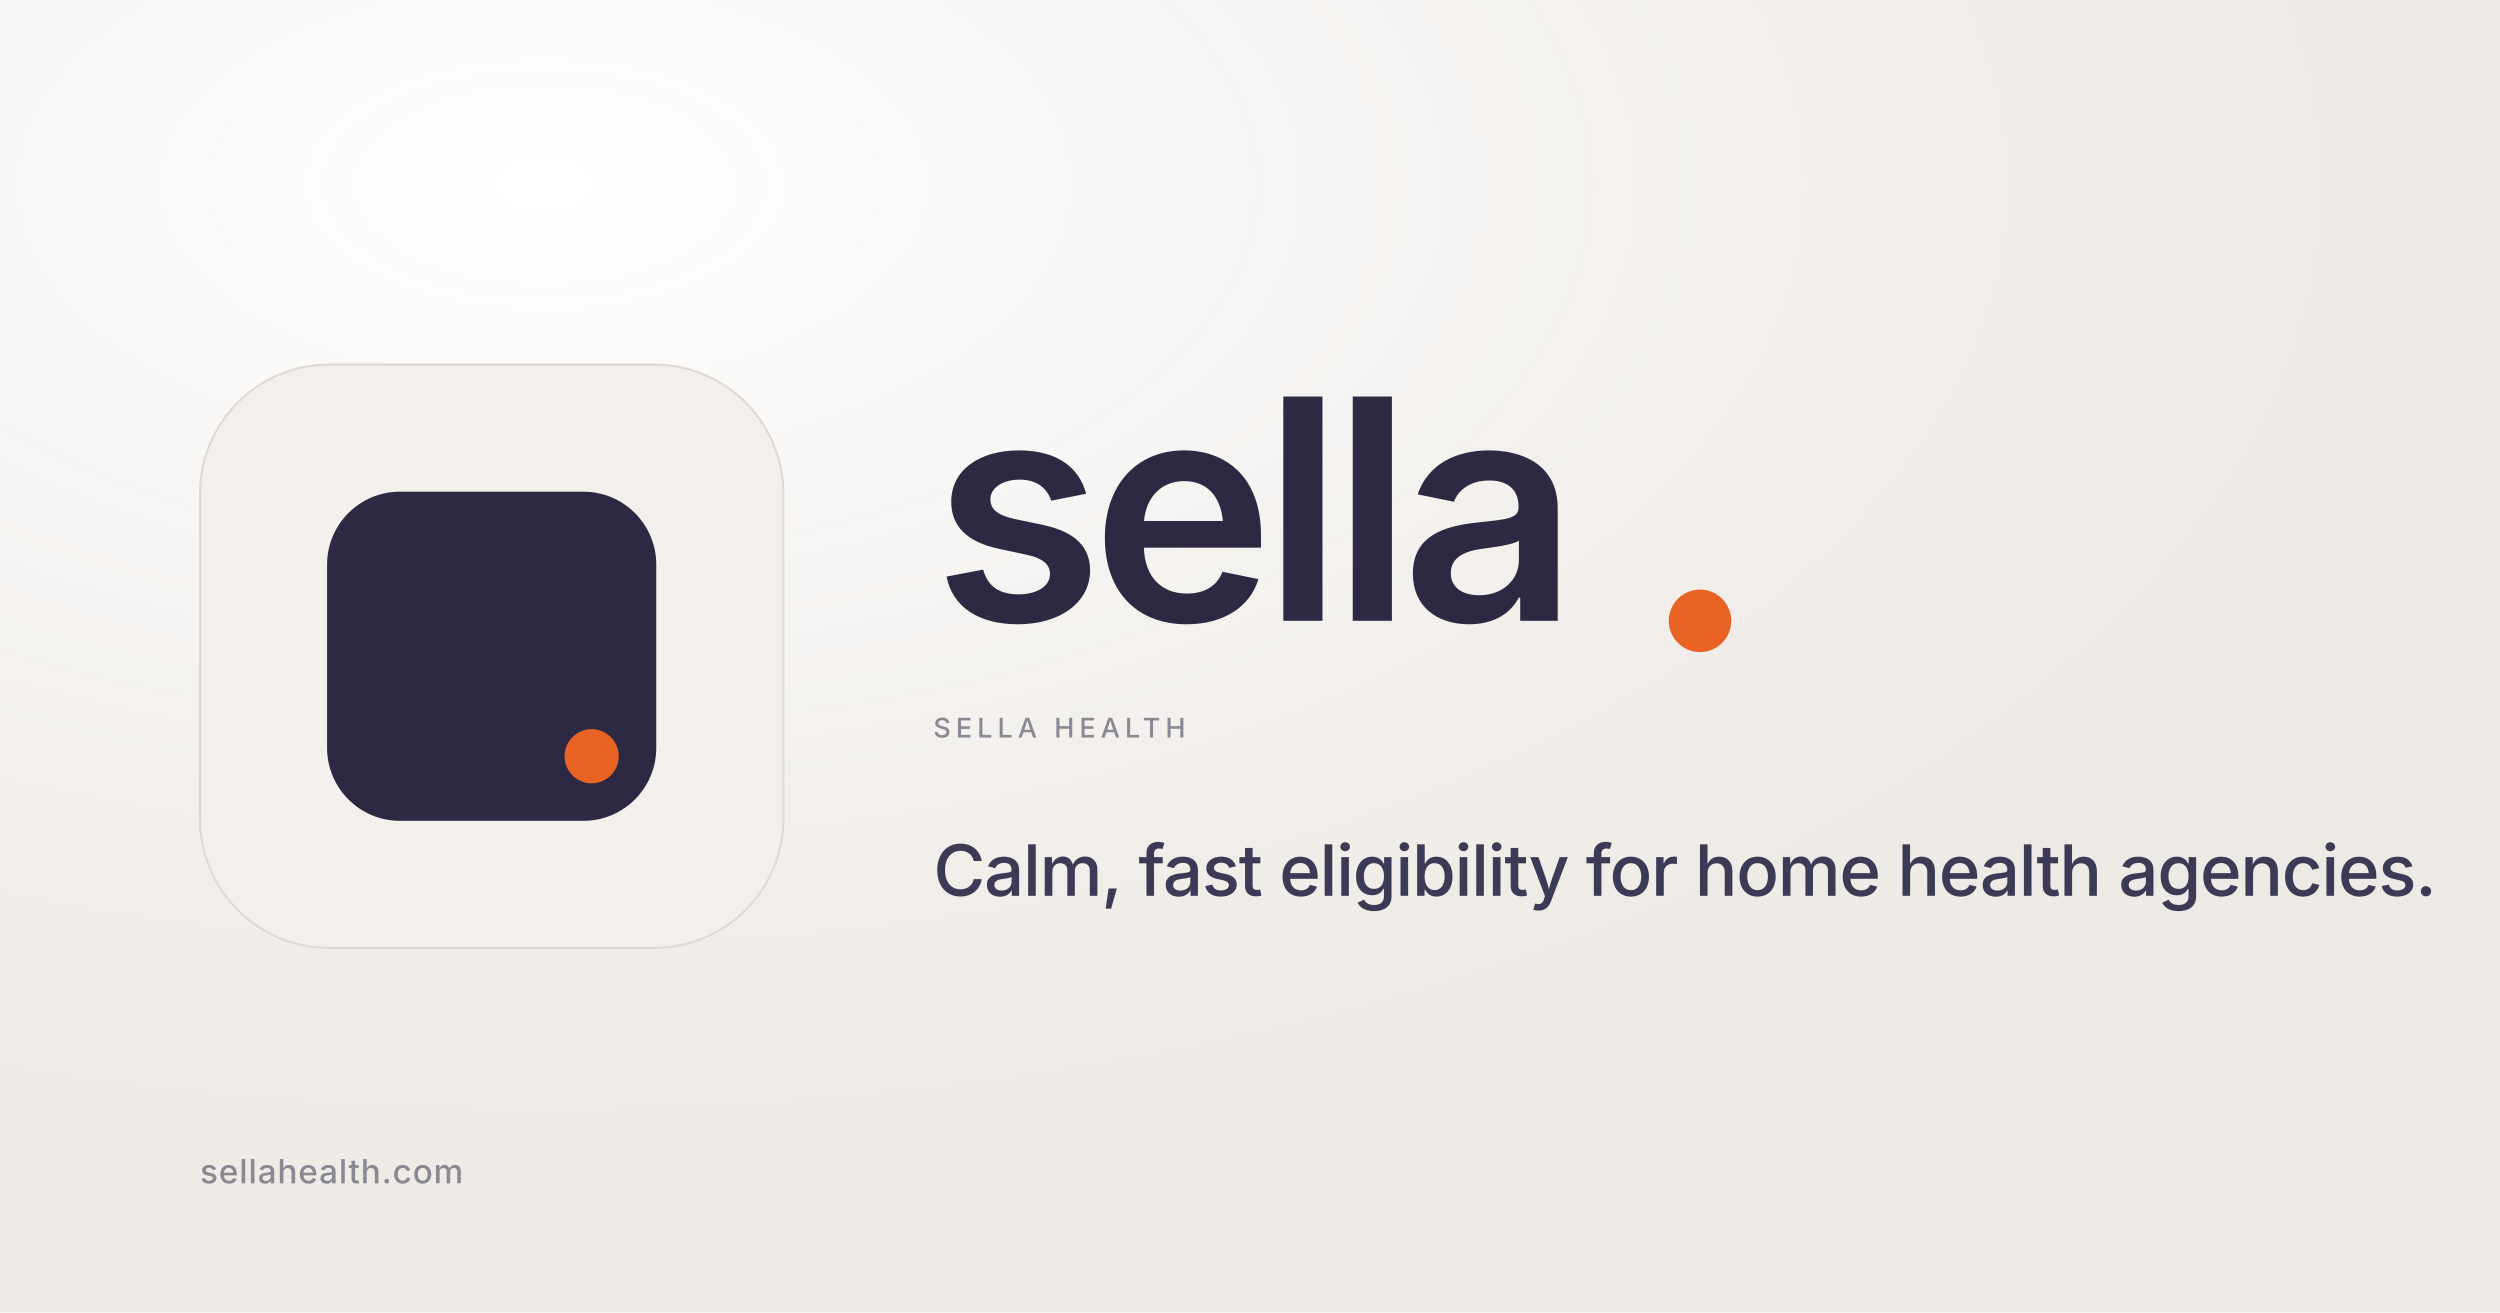
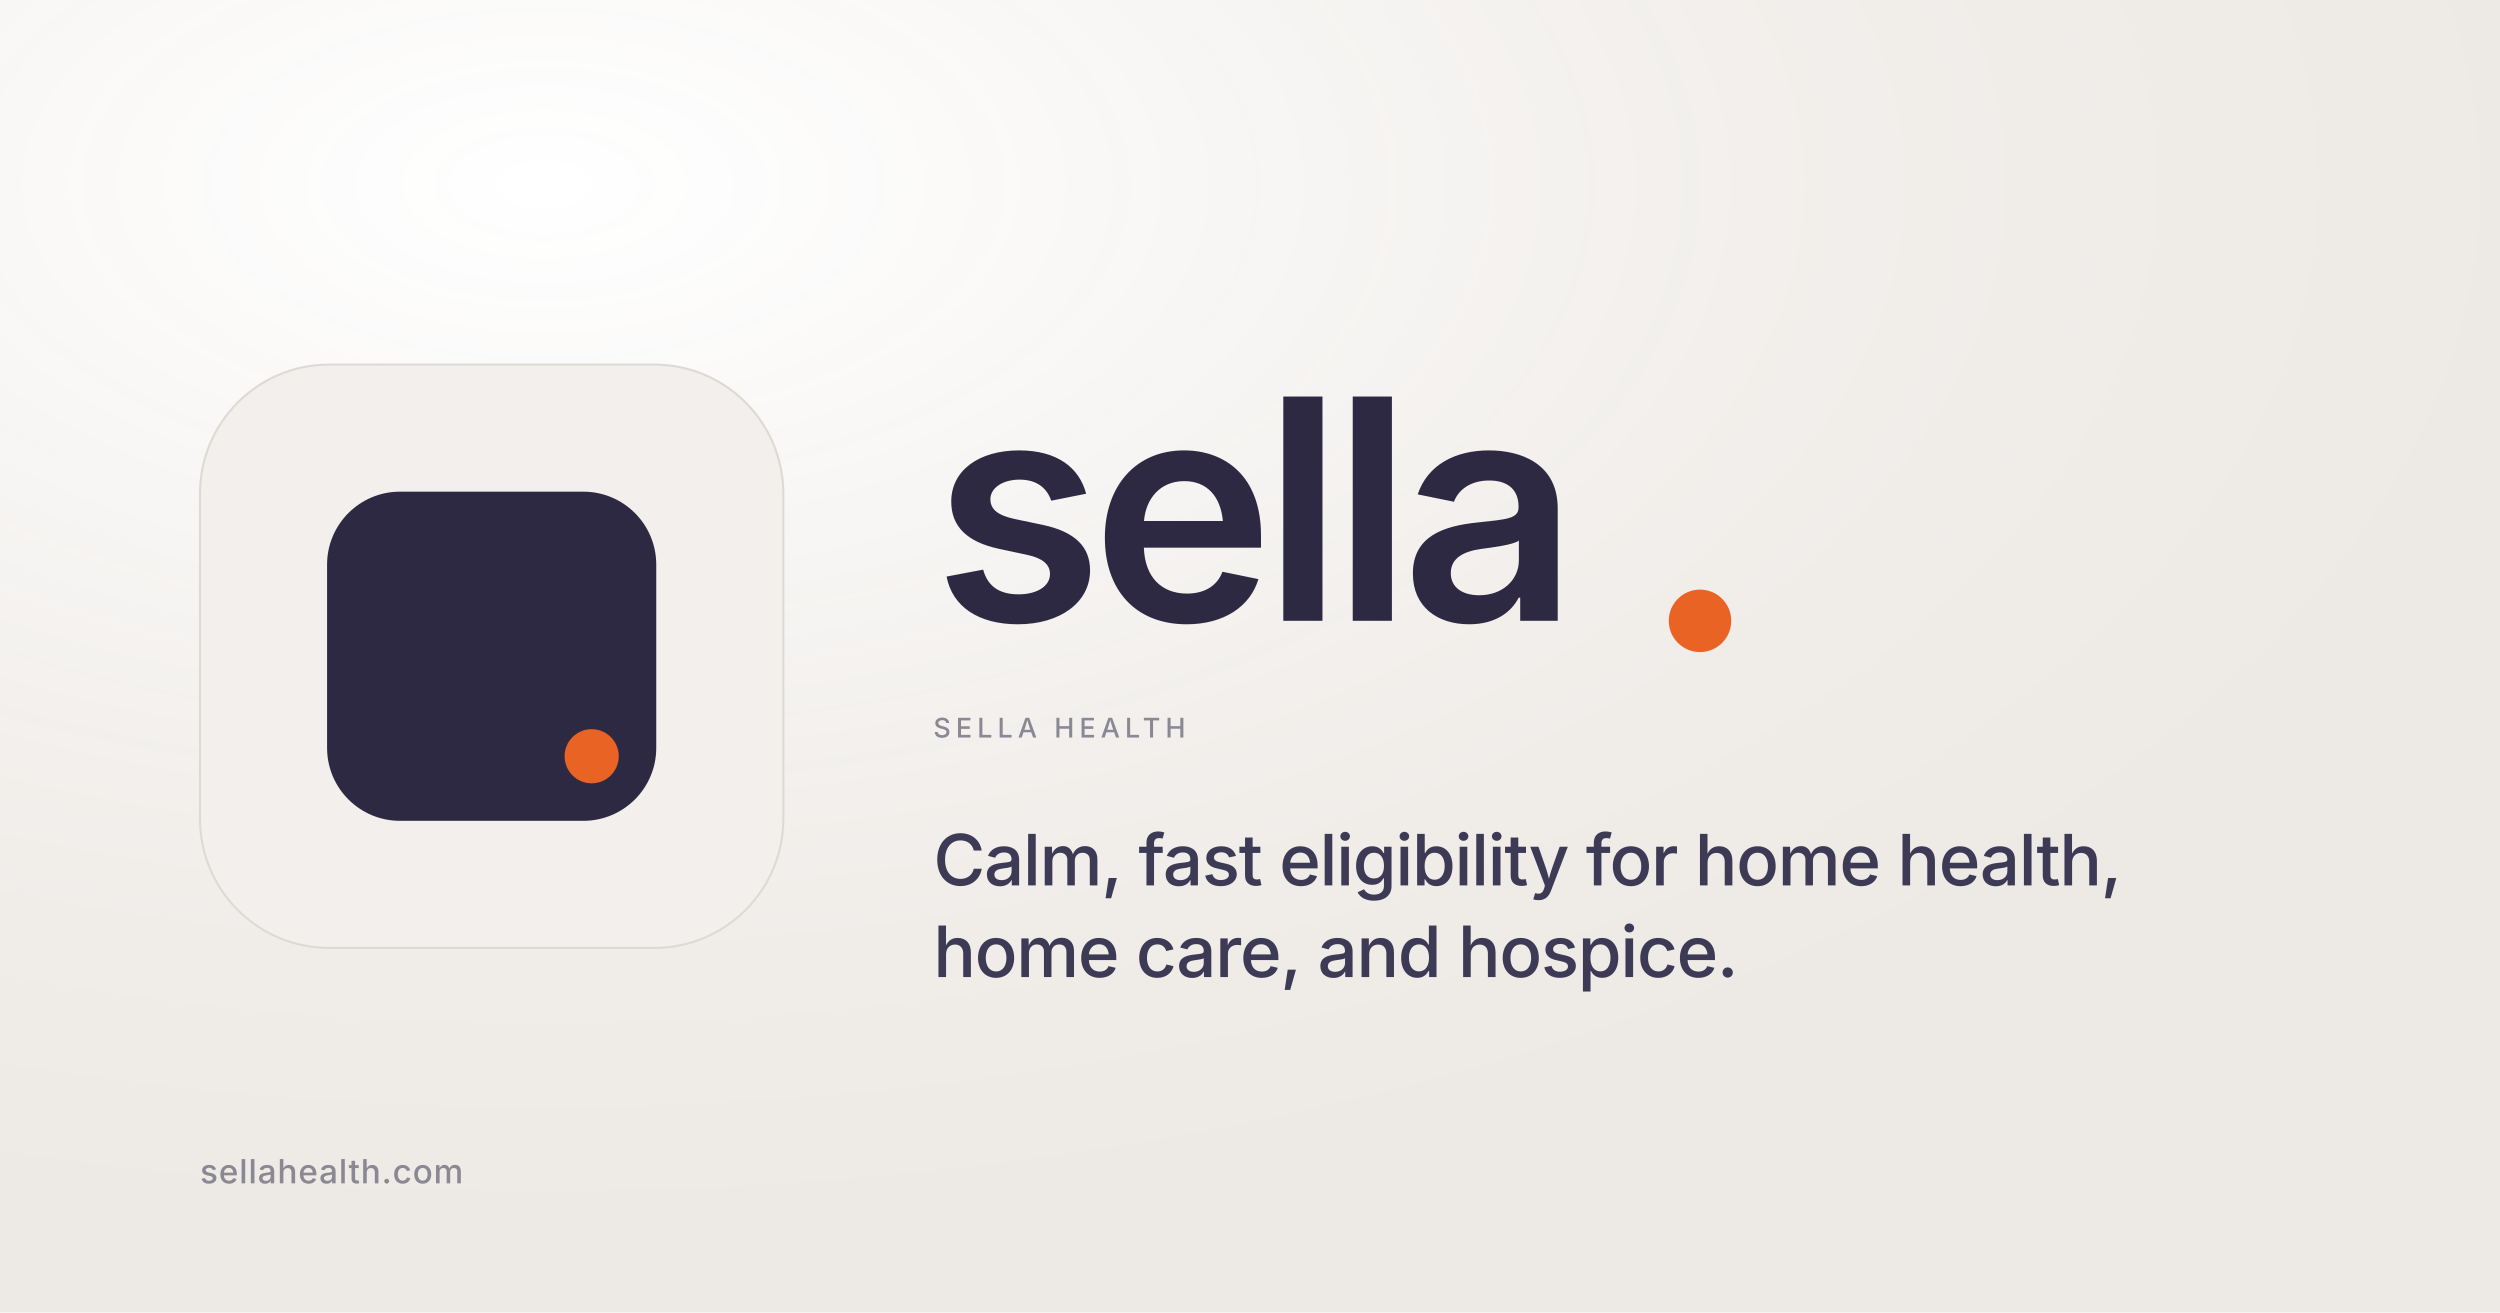
- <svg xmlns="http://www.w3.org/2000/svg" viewBox="0 0 1200 630" width="1200" height="630" role="img" aria-label="Sella — calm, fast eligibility for home health agencies">
+ <svg xmlns="http://www.w3.org/2000/svg" viewBox="0 0 1200 630" width="1200" height="630" role="img" aria-label="Sella — calm, fast eligibility for home health, home care, and hospice agencies">
  <defs>
    <radialGradient id="canvas-glow" cx="22%" cy="14%" r="80%">
      <stop offset="0%" stop-color="#FFFFFF" stop-opacity="0.9" />
      <stop offset="60%" stop-color="#F2EFEC" stop-opacity="1" />
      <stop offset="100%" stop-color="#EDE9E4" stop-opacity="1" />
    </radialGradient>
  </defs>
  <rect width="1200" height="630" fill="url(#canvas-glow)" />
  <g transform="translate(96, 175)">
    <rect width="280" height="280" rx="62" ry="62" fill="#F2EFEC" stroke="#DDDAD4" stroke-width="1" />
    <rect x="61" y="61" width="158" height="158" rx="35" ry="35" fill="#2D2942" />
    <circle cx="188" cy="188" r="13" fill="#E96424" />
  </g>
  <g>
    <text x="448" y="298" font-family="Inter, system-ui, -apple-system, 'Helvetica Neue', sans-serif" font-weight="600" font-size="148" letter-spacing="-5.4" fill="#2D2942">sella</text>
    <circle cx="816" cy="298" r="15" fill="#E96424" />
    <text x="448" y="354" font-family="Inter, system-ui, -apple-system, 'Helvetica Neue', sans-serif" font-weight="500" font-size="13" letter-spacing="2.4" fill="#8A8893">SELLA HEALTH</text>
-     <text x="448" y="430" font-family="Inter, system-ui, -apple-system, 'Helvetica Neue', sans-serif" font-weight="500" font-size="34" letter-spacing="-0.6" fill="#3D3A55">Calm, fast eligibility for home health agencies.</text>
+     <text x="448" y="425" font-family="Inter, system-ui, -apple-system, 'Helvetica Neue', sans-serif" font-weight="500" font-size="34" letter-spacing="-0.6" fill="#3D3A55">
+       <tspan x="448" dy="0">Calm, fast eligibility for home health,</tspan>
+       <tspan x="448" dy="44">home care, and hospice.</tspan>
+     </text>
  </g>
  <text x="96" y="568" font-family="Inter, system-ui, -apple-system, 'Helvetica Neue', sans-serif" font-weight="500" font-size="16" letter-spacing="0.4" fill="#8A8893">sellahealth.com</text>
</svg>
